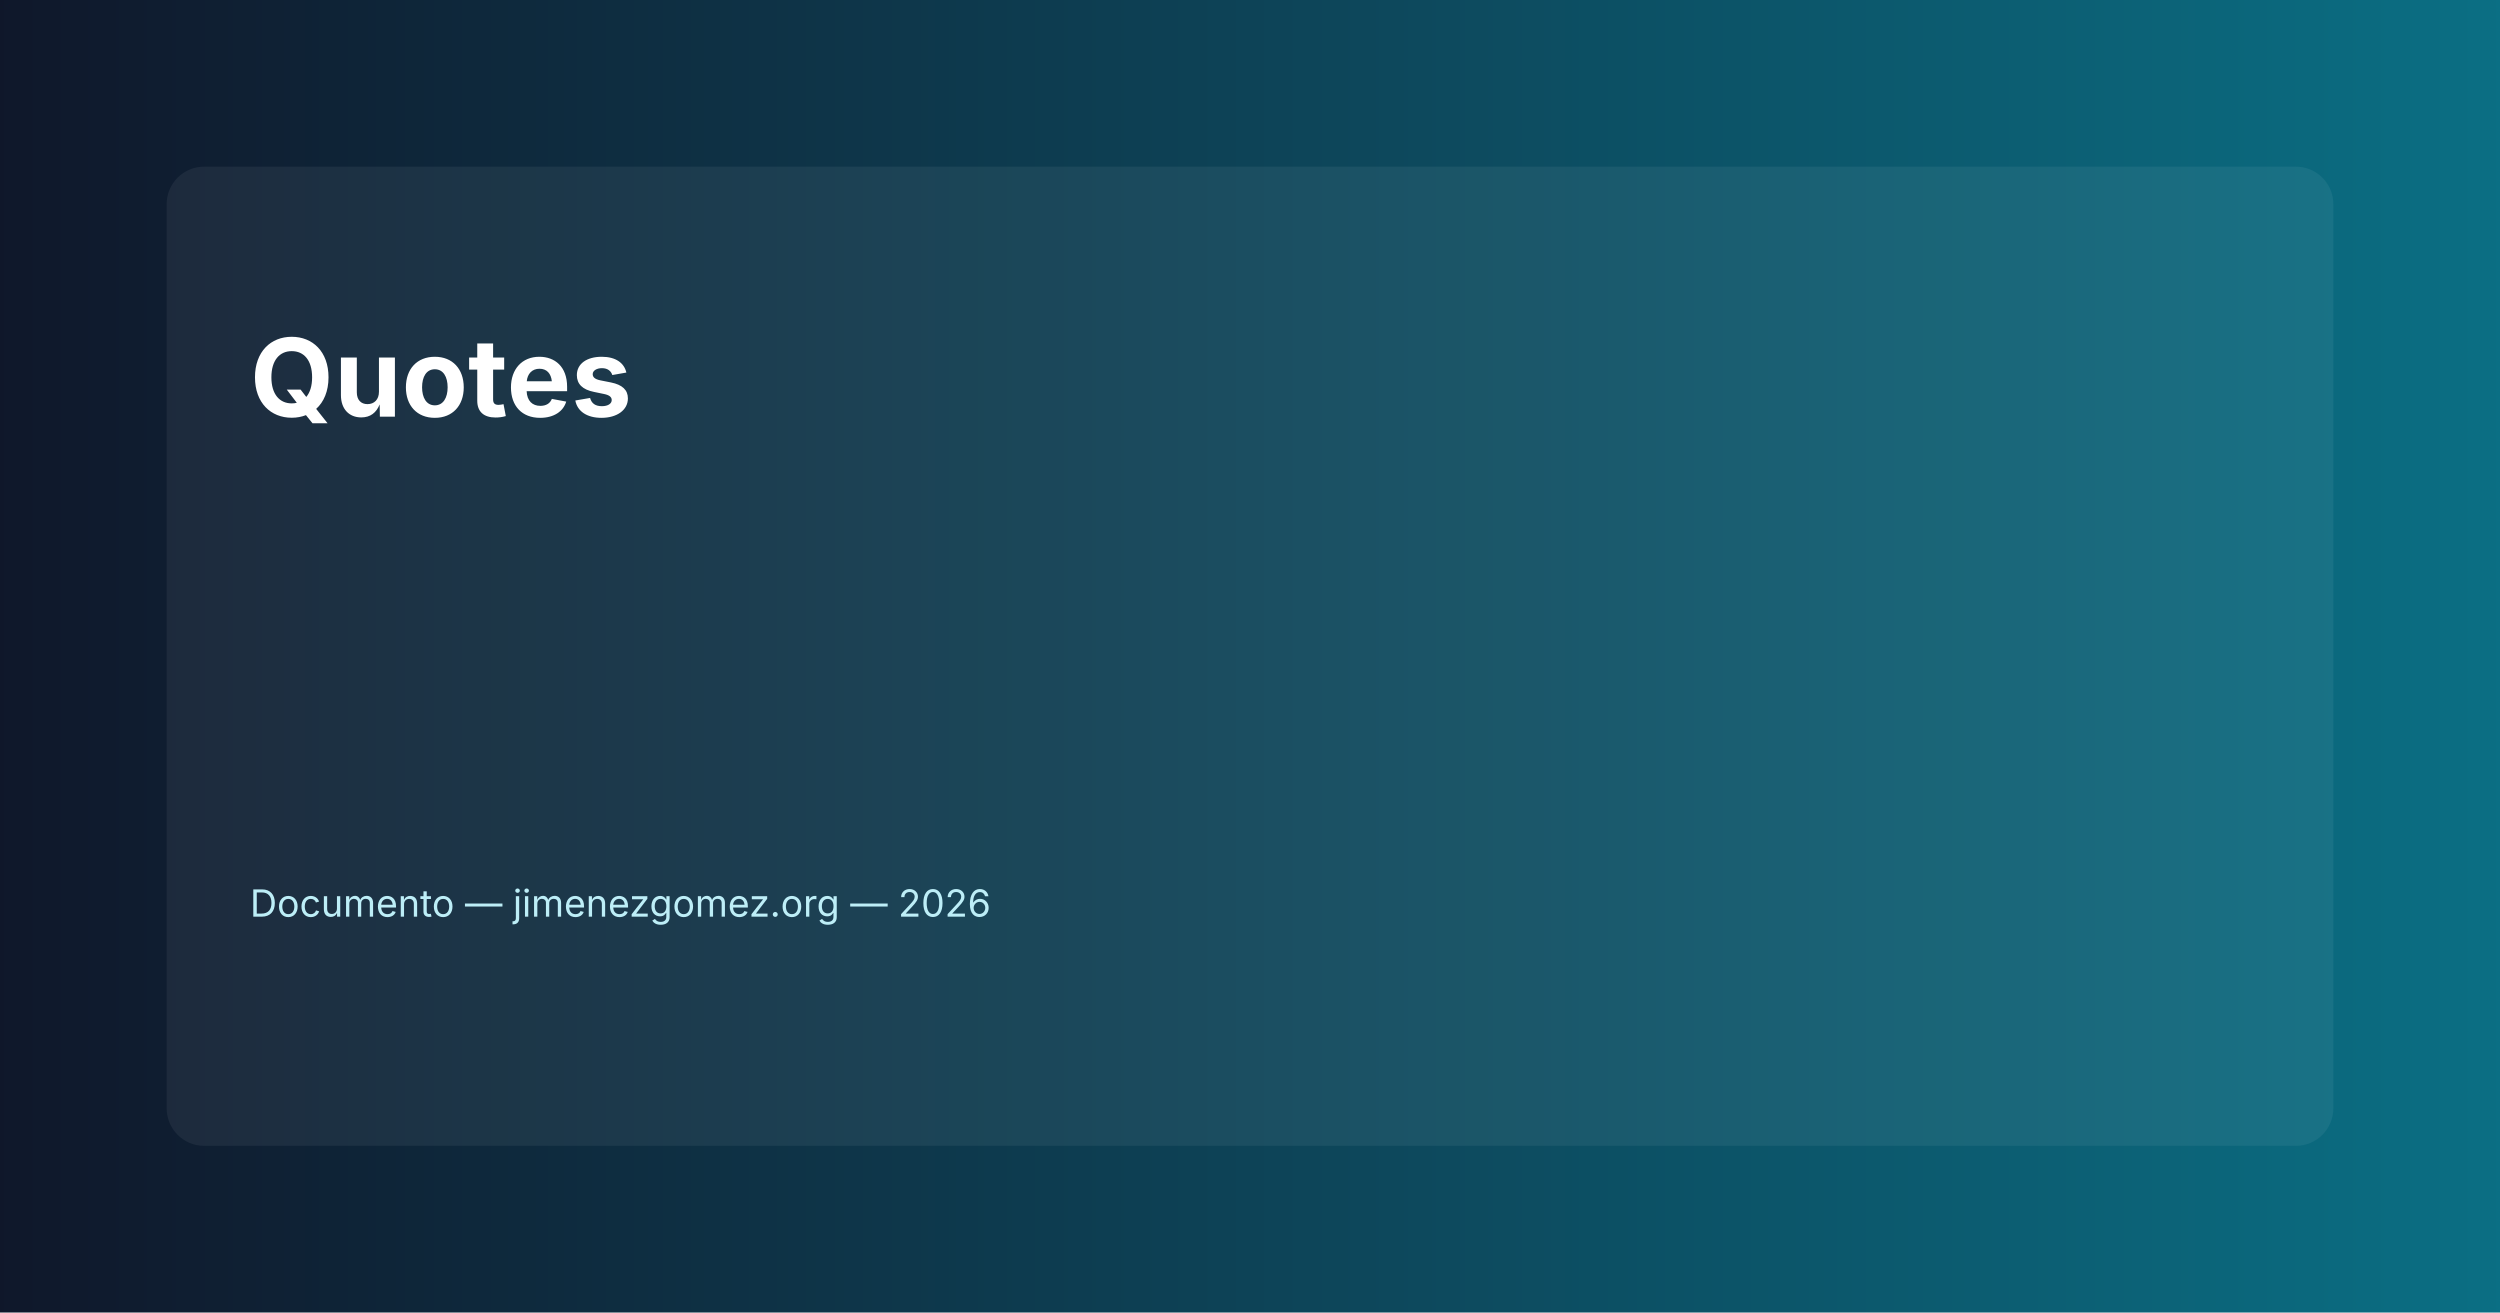
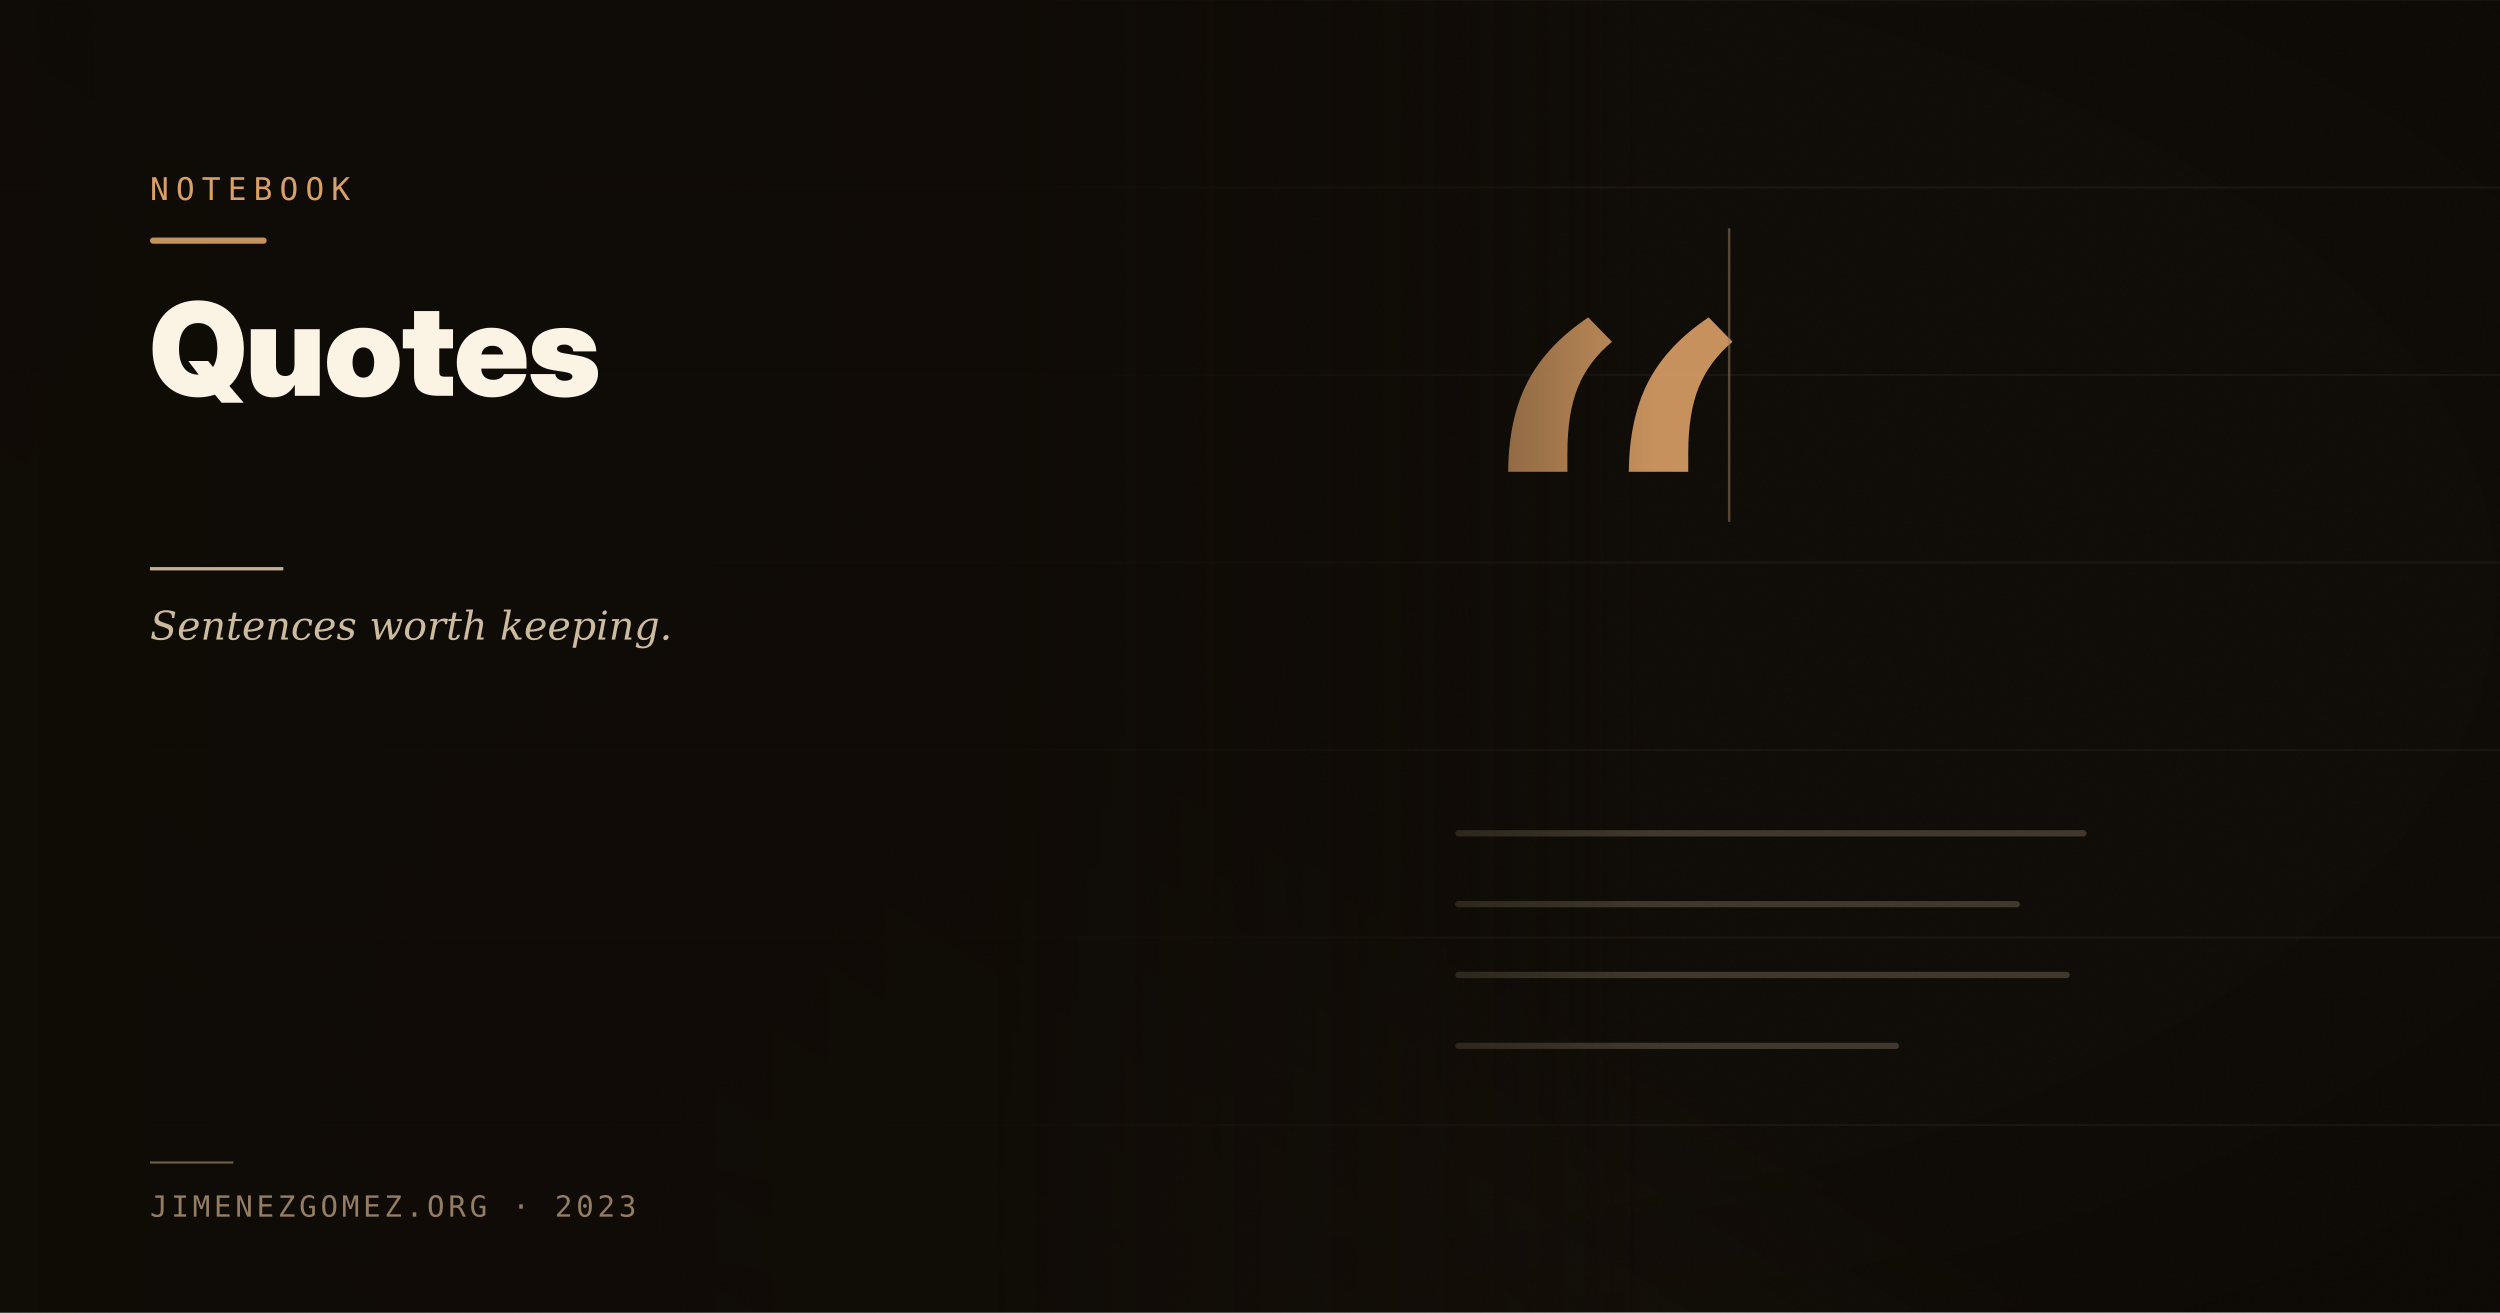
<svg xmlns="http://www.w3.org/2000/svg" width="1200" height="630" viewBox="0 0 1200 630">
  <defs>
-     <linearGradient id="g" x1="0" x2="1">
-       <stop offset="0" stop-color="#0f172a" />
-       <stop offset="1" stop-color="#0b6f84" />
+     <linearGradient id="bg" x1="0" y1="0" x2="-0.77" y2="0.64">
+       <stop offset="0%" stop-color="#0f0b06" />
+       <stop offset="100%" stop-color="#2c2013" />
+     </linearGradient>
+     <radialGradient id="vig" cx="50%" cy="45%" r="78%">
+       <stop offset="58%" stop-color="#000000" stop-opacity="0" />
+       <stop offset="100%" stop-color="#000000" stop-opacity="0.26" />
+     </radialGradient>
+     <filter id="grain" x="0" y="0" width="100%" height="100%">
+       <feTurbulence type="fractalNoise" baseFrequency="0.7" numOctaves="3" seed="60" result="n" />
+       <feColorMatrix in="n" type="saturate" values="0" />
+       <feComponentTransfer>
+         <feFuncA type="linear" slope="0.5" />
+       </feComponentTransfer>
+     </filter>
+     <linearGradient id="scrim" x1="0" y1="0" x2="1" y2="0">
+       <stop offset="0%" stop-color="#0f0b06" stop-opacity="0.97" />
+       <stop offset="40%" stop-color="#0f0b06" stop-opacity="0.90" />
+       <stop offset="55%" stop-color="#0f0b06" stop-opacity="0.55" />
+       <stop offset="66%" stop-color="#0f0b06" stop-opacity="0" />
    </linearGradient>
  </defs>
-   <rect width="100%" height="100%" fill="url(#g)" />
-   <g transform="translate(80,80)">
-     <rect x="0" y="0" width="1040" height="470" rx="18" fill-opacity="0.06" fill="#ffffff" />
-     <text x="40" y="120" font-family="Inter, Arial, Helvetica, sans-serif" font-size="52" fill="#ffffff" font-weight="700">Quotes</text>
-     <text x="40" y="190" font-family="Inter, Arial, Helvetica, sans-serif" font-size="28" fill="#e6f7fb" />
-     <text x="40" y="360" font-family="Inter, Arial, Helvetica, sans-serif" font-size="18" fill="#bdeef7">Documento — jimenezgomez.org — 2026</text>
+   <rect width="1200" height="630" fill="url(#bg)" />
+   <rect width="1200" height="630" fill="url(#vig)" />
+   <g opacity="0.045" stroke="#fbf3e4" stroke-width="1">
+     <line x1="0" y1="0" x2="1200" y2="0" />
+     <line x1="0" y1="90" x2="1200" y2="90" />
+     <line x1="0" y1="180" x2="1200" y2="180" />
+     <line x1="0" y1="270" x2="1200" y2="270" />
+     <line x1="0" y1="360" x2="1200" y2="360" />
+     <line x1="0" y1="450" x2="1200" y2="450" />
+     <line x1="0" y1="540" x2="1200" y2="540" />
  </g>
+   <rect width="1200" height="630" filter="url(#grain)" opacity="0.028" />
+   <g opacity="1">
+     <text x="770" y="375" text-anchor="middle" font-family="EB Garamond, DejaVu Serif, serif" font-size="300" fill="#d9a066" fill-opacity="0.9">“</text>
+     <line x1="700" y1="400" x2="1000" y2="400" stroke="#efd9b8" stroke-width="3" stroke-opacity="0.22" fill="none" stroke-linecap="round" stroke-linejoin="round" />
+     <line x1="700" y1="434" x2="968" y2="434" stroke="#efd9b8" stroke-width="3" stroke-opacity="0.22" fill="none" stroke-linecap="round" stroke-linejoin="round" />
+     <line x1="700" y1="468" x2="992" y2="468" stroke="#efd9b8" stroke-width="3" stroke-opacity="0.22" fill="none" stroke-linecap="round" stroke-linejoin="round" />
+     <line x1="700" y1="502" x2="910" y2="502" stroke="#efd9b8" stroke-width="3" stroke-opacity="0.22" fill="none" stroke-linecap="round" stroke-linejoin="round" />
+     <line x1="830" y1="110" x2="830" y2="250" stroke="#9b8365" stroke-width="1.2" stroke-opacity="0.5" fill="none" stroke-linecap="round" stroke-linejoin="round" />
+   </g>
+   <rect width="1200" height="630" fill="url(#scrim)" />
+   <text x="72" y="96" font-family="IBM Plex Mono, DejaVu Sans Mono, monospace" font-size="15" letter-spacing="3.4" fill="#d9a066" font-weight="500">NOTEBOOK</text>
+   <rect x="72" y="114" width="56" height="3" rx="1.5" fill="#d9a066" fill-opacity="0.9" />
+   <text x="72" y="190.0" font-family="Inter Display, Inter, DejaVu Sans, sans-serif" font-size="62" font-weight="900" letter-spacing="-0.5" fill="#fbf3e4">Quotes</text>
+   <line x1="72" y1="273.0" x2="136" y2="273.0" stroke="#efd9b8" stroke-width="1.6" stroke-opacity="0.8" />
+   <text x="72" y="307.0" font-family="EB Garamond, DejaVu Serif, serif" font-size="19" font-style="italic" fill="#efd9b8" fill-opacity="0.85">Sentences worth keeping.</text>
+   <line x1="72" y1="558" x2="112" y2="558" stroke="#9b8365" stroke-width="1" stroke-opacity="0.7" />
+   <text x="72" y="584" font-family="IBM Plex Mono, DejaVu Sans Mono, monospace" font-size="14" letter-spacing="1.8" fill="#9b8365" fill-opacity="0.95">JIMENEZGOMEZ.ORG · 2023</text>
</svg>
